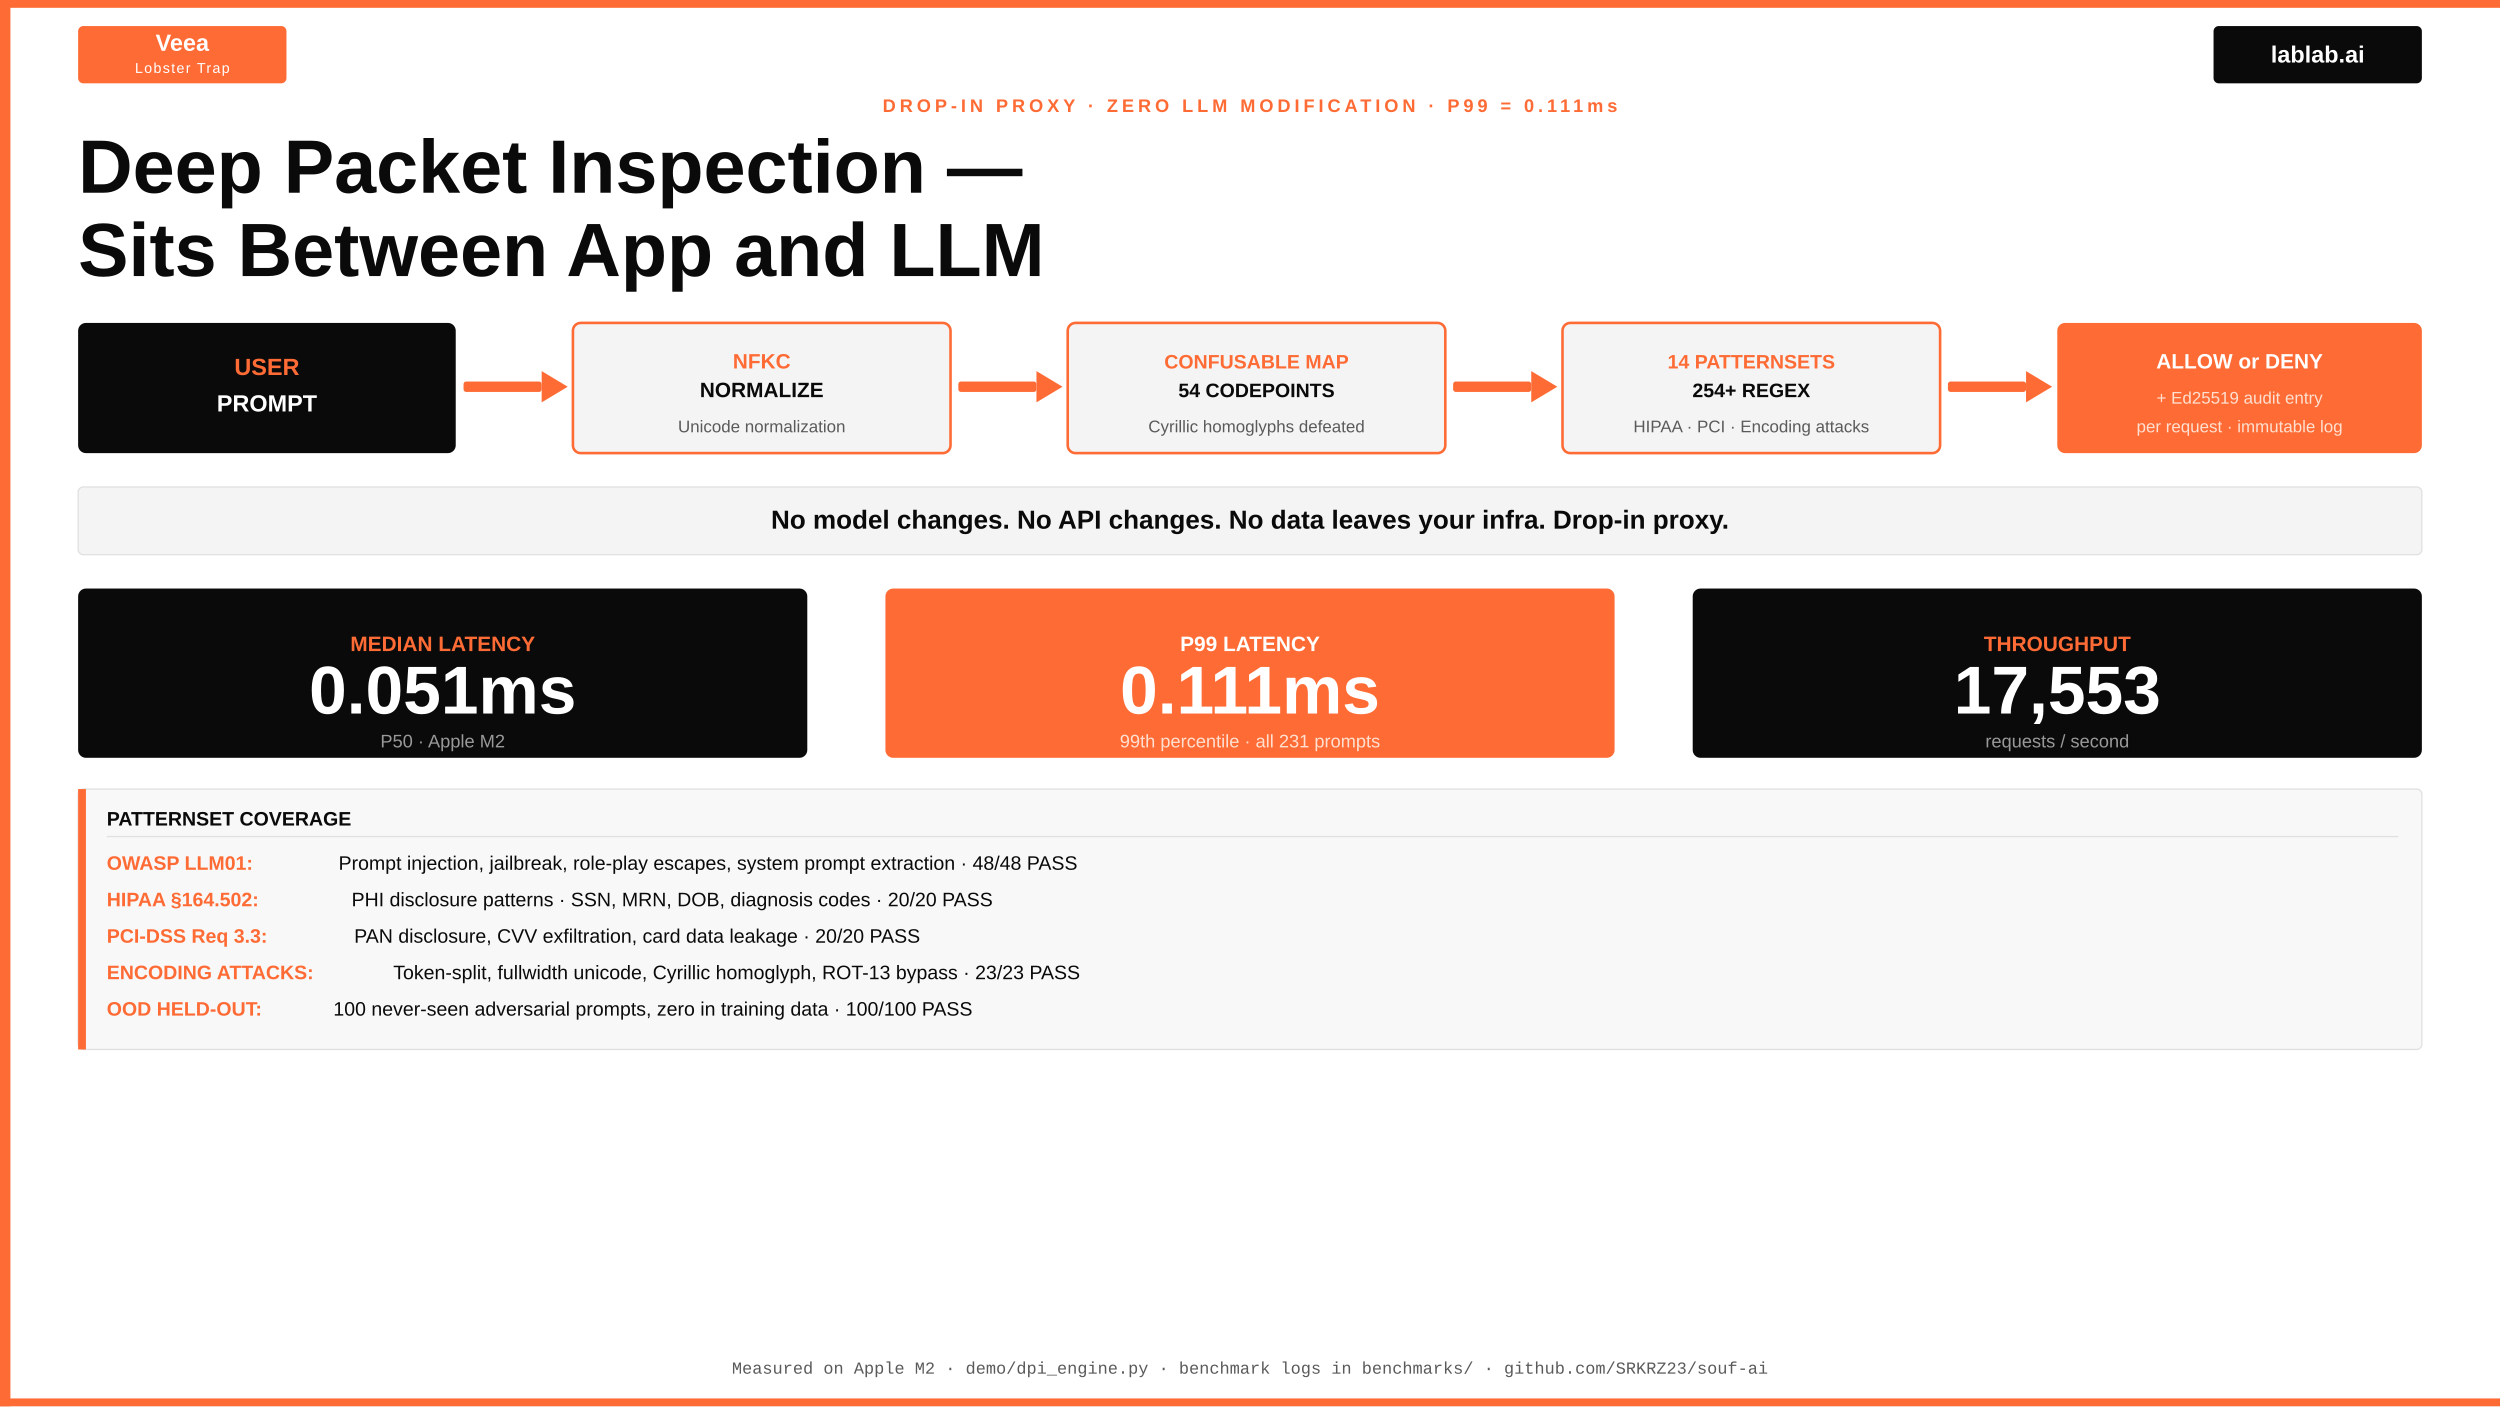
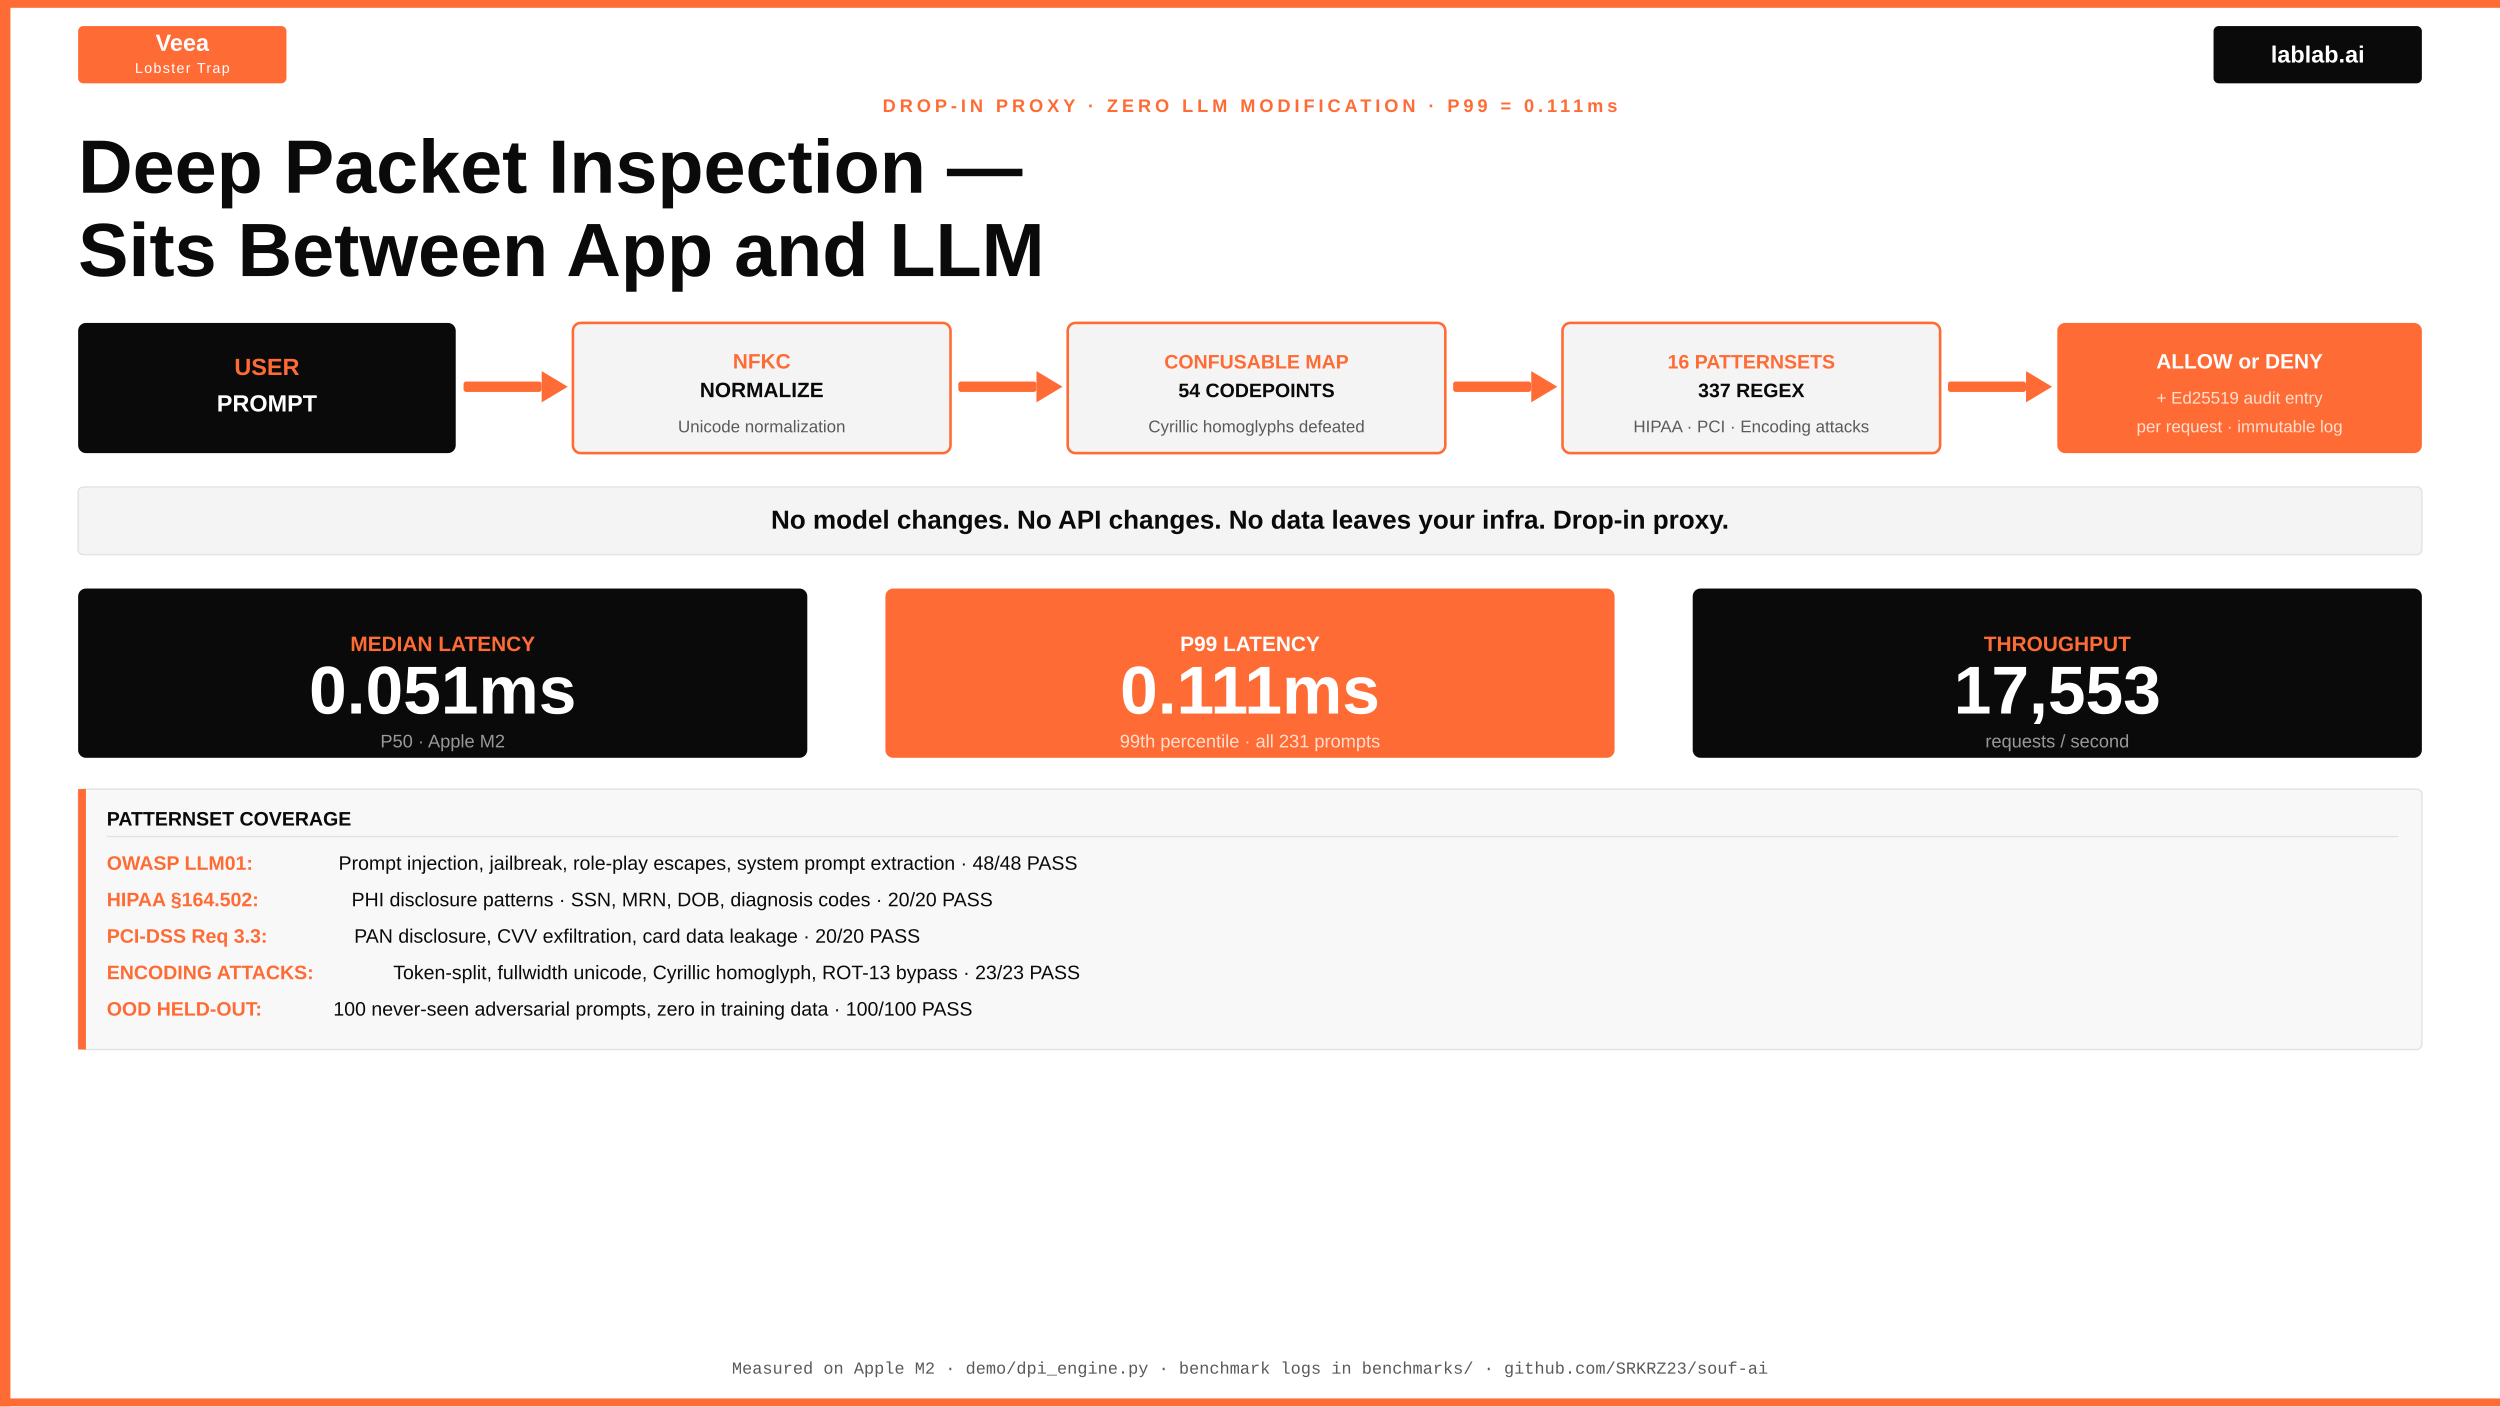
<svg xmlns="http://www.w3.org/2000/svg" width="1920" height="1080" viewBox="0 0 1920 1080">
  <rect width="1920" height="1080" fill="#FFFFFF" />
  <rect x="0" y="0" width="8" height="1080" fill="#FF6B35" />
  <rect x="0" y="0" width="1920" height="6" fill="#FF6B35" />
  <rect x="0" y="1074" width="1920" height="6" fill="#FF6B35" />
  <text x="1860" y="50" font-family="Arial, Helvetica, sans-serif" font-size="16" fill="#5A5A5A" text-anchor="end">04 / 09</text>
  <rect x="60" y="20" width="160" height="44" rx="4" fill="#FF6B35" />
  <text x="140" y="39" font-family="Arial Black, Arial, sans-serif" font-size="18" font-weight="900" fill="#FFFFFF" text-anchor="middle">Veea</text>
  <text x="140" y="56" font-family="Arial, Helvetica, sans-serif" font-size="11" fill="#FFFFFF" text-anchor="middle" letter-spacing="1">Lobster Trap</text>
  <rect x="1700" y="20" width="160" height="44" rx="4" fill="#0A0A0A" />
  <text x="1780" y="48" font-family="Arial Black, Arial, sans-serif" font-size="18" font-weight="900" fill="#FFFFFF" text-anchor="middle">lablab.ai</text>
  <text x="960" y="86" font-family="Arial, Helvetica, sans-serif" font-size="14" font-weight="700" fill="#FF6B35" text-anchor="middle" letter-spacing="3">DROP-IN PROXY · ZERO LLM MODIFICATION · P99 = 0.111ms</text>
  <text x="60" y="148" font-family="Arial Black, Arial, sans-serif" font-size="58" font-weight="900" fill="#0A0A0A">Deep Packet Inspection —</text>
  <text x="60" y="212" font-family="Arial Black, Arial, sans-serif" font-size="58" font-weight="900" fill="#0A0A0A">Sits Between App and LLM</text>
  <rect x="60" y="248" width="290" height="100" rx="6" fill="#0A0A0A" />
  <text x="205" y="288" font-family="Arial Black, Arial, sans-serif" font-size="18" font-weight="900" fill="#FF6B35" text-anchor="middle">USER</text>
  <text x="205" y="316" font-family="Arial Black, Arial, sans-serif" font-size="18" font-weight="900" fill="#FFFFFF" text-anchor="middle">PROMPT</text>
  <rect x="356" y="293" width="60" height="8" rx="2" fill="#FF6B35" />
  <polygon points="416,285 436,297 416,309" fill="#FF6B35" />
  <rect x="440" y="248" width="290" height="100" rx="6" fill="#F4F4F4" stroke="#FF6B35" stroke-width="2" />
  <text x="585" y="283" font-family="Arial Black, Arial, sans-serif" font-size="16" font-weight="900" fill="#FF6B35" text-anchor="middle">NFKC</text>
  <text x="585" y="305" font-family="Arial Black, Arial, sans-serif" font-size="16" font-weight="900" fill="#0A0A0A" text-anchor="middle">NORMALIZE</text>
  <text x="585" y="332" font-family="Arial, Helvetica, sans-serif" font-size="13" fill="#5A5A5A" text-anchor="middle">Unicode normalization</text>
  <rect x="736" y="293" width="60" height="8" rx="2" fill="#FF6B35" />
  <polygon points="796,285 816,297 796,309" fill="#FF6B35" />
  <rect x="820" y="248" width="290" height="100" rx="6" fill="#F4F4F4" stroke="#FF6B35" stroke-width="2" />
  <text x="965" y="283" font-family="Arial Black, Arial, sans-serif" font-size="15" font-weight="900" fill="#FF6B35" text-anchor="middle">CONFUSABLE MAP</text>
  <text x="965" y="305" font-family="Arial Black, Arial, sans-serif" font-size="15" font-weight="900" fill="#0A0A0A" text-anchor="middle">54 CODEPOINTS</text>
  <text x="965" y="332" font-family="Arial, Helvetica, sans-serif" font-size="13" fill="#5A5A5A" text-anchor="middle">Cyrillic homoglyphs defeated</text>
  <rect x="1116" y="293" width="60" height="8" rx="2" fill="#FF6B35" />
  <polygon points="1176,285 1196,297 1176,309" fill="#FF6B35" />
  <rect x="1200" y="248" width="290" height="100" rx="6" fill="#F4F4F4" stroke="#FF6B35" stroke-width="2" />
-   <text x="1345" y="283" font-family="Arial Black, Arial, sans-serif" font-size="15" font-weight="900" fill="#FF6B35" text-anchor="middle">14 PATTERNSETS</text>
-   <text x="1345" y="305" font-family="Arial Black, Arial, sans-serif" font-size="15" font-weight="900" fill="#0A0A0A" text-anchor="middle">254+ REGEX</text>
+   <text x="1345" y="283" font-family="Arial Black, Arial, sans-serif" font-size="15" font-weight="900" fill="#FF6B35" text-anchor="middle">16 PATTERNSETS</text>
+   <text x="1345" y="305" font-family="Arial Black, Arial, sans-serif" font-size="15" font-weight="900" fill="#0A0A0A" text-anchor="middle">337 REGEX</text>
  <text x="1345" y="332" font-family="Arial, Helvetica, sans-serif" font-size="13" fill="#5A5A5A" text-anchor="middle">HIPAA · PCI · Encoding attacks</text>
  <rect x="1496" y="293" width="60" height="8" rx="2" fill="#FF6B35" />
  <polygon points="1556,285 1576,297 1556,309" fill="#FF6B35" />
  <rect x="1580" y="248" width="280" height="100" rx="6" fill="#FF6B35" />
  <text x="1720" y="283" font-family="Arial Black, Arial, sans-serif" font-size="16" font-weight="900" fill="#FFFFFF" text-anchor="middle">ALLOW or DENY</text>
  <text x="1720" y="310" font-family="Arial, Helvetica, sans-serif" font-size="13" fill="#FFE0D0" text-anchor="middle">+ Ed25519 audit entry</text>
  <text x="1720" y="332" font-family="Arial, Helvetica, sans-serif" font-size="13" fill="#FFE0D0" text-anchor="middle">per request · immutable log</text>
  <rect x="60" y="374" width="1800" height="52" rx="4" fill="#F4F4F4" stroke="#E0E0E0" stroke-width="1" />
  <text x="960" y="406" font-family="Arial Black, Arial, sans-serif" font-size="20" font-weight="900" fill="#0A0A0A" text-anchor="middle">No model changes. No API changes. No data leaves your infra. Drop-in proxy.</text>
  <rect x="60" y="452" width="560" height="130" rx="6" fill="#0A0A0A" />
  <text x="340" y="500" font-family="Arial, Helvetica, sans-serif" font-size="16" fill="#FF6B35" text-anchor="middle" font-weight="700">MEDIAN LATENCY</text>
  <text x="340" y="548" font-family="Arial Black, Arial, sans-serif" font-size="52" font-weight="900" fill="#FFFFFF" text-anchor="middle">0.051ms</text>
  <text x="340" y="574" font-family="Arial, Helvetica, sans-serif" font-size="14" fill="#999999" text-anchor="middle">P50 · Apple M2</text>
  <rect x="680" y="452" width="560" height="130" rx="6" fill="#FF6B35" />
  <text x="960" y="500" font-family="Arial, Helvetica, sans-serif" font-size="16" fill="#FFFFFF" text-anchor="middle" font-weight="700">P99 LATENCY</text>
  <text x="960" y="548" font-family="Arial Black, Arial, sans-serif" font-size="52" font-weight="900" fill="#FFFFFF" text-anchor="middle">0.111ms</text>
  <text x="960" y="574" font-family="Arial, Helvetica, sans-serif" font-size="14" fill="#FFE0D0" text-anchor="middle">99th percentile · all 231 prompts</text>
  <rect x="1300" y="452" width="560" height="130" rx="6" fill="#0A0A0A" />
  <text x="1580" y="500" font-family="Arial, Helvetica, sans-serif" font-size="16" fill="#FF6B35" text-anchor="middle" font-weight="700">THROUGHPUT</text>
  <text x="1580" y="548" font-family="Arial Black, Arial, sans-serif" font-size="52" font-weight="900" fill="#FFFFFF" text-anchor="middle">17,553</text>
  <text x="1580" y="574" font-family="Arial, Helvetica, sans-serif" font-size="14" fill="#999999" text-anchor="middle">requests / second</text>
  <rect x="60" y="606" width="1800" height="200" rx="4" fill="#F8F8F8" stroke="#E0E0E0" stroke-width="1" />
  <rect x="60" y="606" width="6" height="200" fill="#FF6B35" />
  <text x="82" y="634" font-family="Arial Black, Arial, sans-serif" font-size="15" font-weight="900" fill="#0A0A0A">PATTERNSET COVERAGE</text>
  <rect x="82" y="642" width="1760" height="1" fill="#E0E0E0" />
  <text x="82" y="668" font-family="Arial, Helvetica, sans-serif" font-size="15" fill="#FF6B35" font-weight="700">OWASP LLM01:</text>
  <text x="260" y="668" font-family="Arial, Helvetica, sans-serif" font-size="15" fill="#0A0A0A">Prompt injection, jailbreak, role-play escapes, system prompt extraction · 48/48 PASS</text>
  <text x="82" y="696" font-family="Arial, Helvetica, sans-serif" font-size="15" fill="#FF6B35" font-weight="700">HIPAA §164.502:</text>
  <text x="270" y="696" font-family="Arial, Helvetica, sans-serif" font-size="15" fill="#0A0A0A">PHI disclosure patterns · SSN, MRN, DOB, diagnosis codes · 20/20 PASS</text>
  <text x="82" y="724" font-family="Arial, Helvetica, sans-serif" font-size="15" fill="#FF6B35" font-weight="700">PCI-DSS Req 3.3:</text>
  <text x="272" y="724" font-family="Arial, Helvetica, sans-serif" font-size="15" fill="#0A0A0A">PAN disclosure, CVV exfiltration, card data leakage · 20/20 PASS</text>
  <text x="82" y="752" font-family="Arial, Helvetica, sans-serif" font-size="15" fill="#FF6B35" font-weight="700">ENCODING ATTACKS:</text>
  <text x="302" y="752" font-family="Arial, Helvetica, sans-serif" font-size="15" fill="#0A0A0A">Token-split, fullwidth unicode, Cyrillic homoglyph, ROT-13 bypass · 23/23 PASS</text>
  <text x="82" y="780" font-family="Arial, Helvetica, sans-serif" font-size="15" fill="#FF6B35" font-weight="700">OOD HELD-OUT:</text>
  <text x="256" y="780" font-family="Arial, Helvetica, sans-serif" font-size="15" fill="#0A0A0A">100 never-seen adversarial prompts, zero in training data · 100/100 PASS</text>
  <text x="960" y="1055" font-family="Courier New, Courier, monospace" font-size="13" fill="#5A5A5A" text-anchor="middle">Measured on Apple M2 · demo/dpi_engine.py · benchmark logs in benchmarks/ · github.com/SRKRZ23/souf-ai</text>
</svg>
